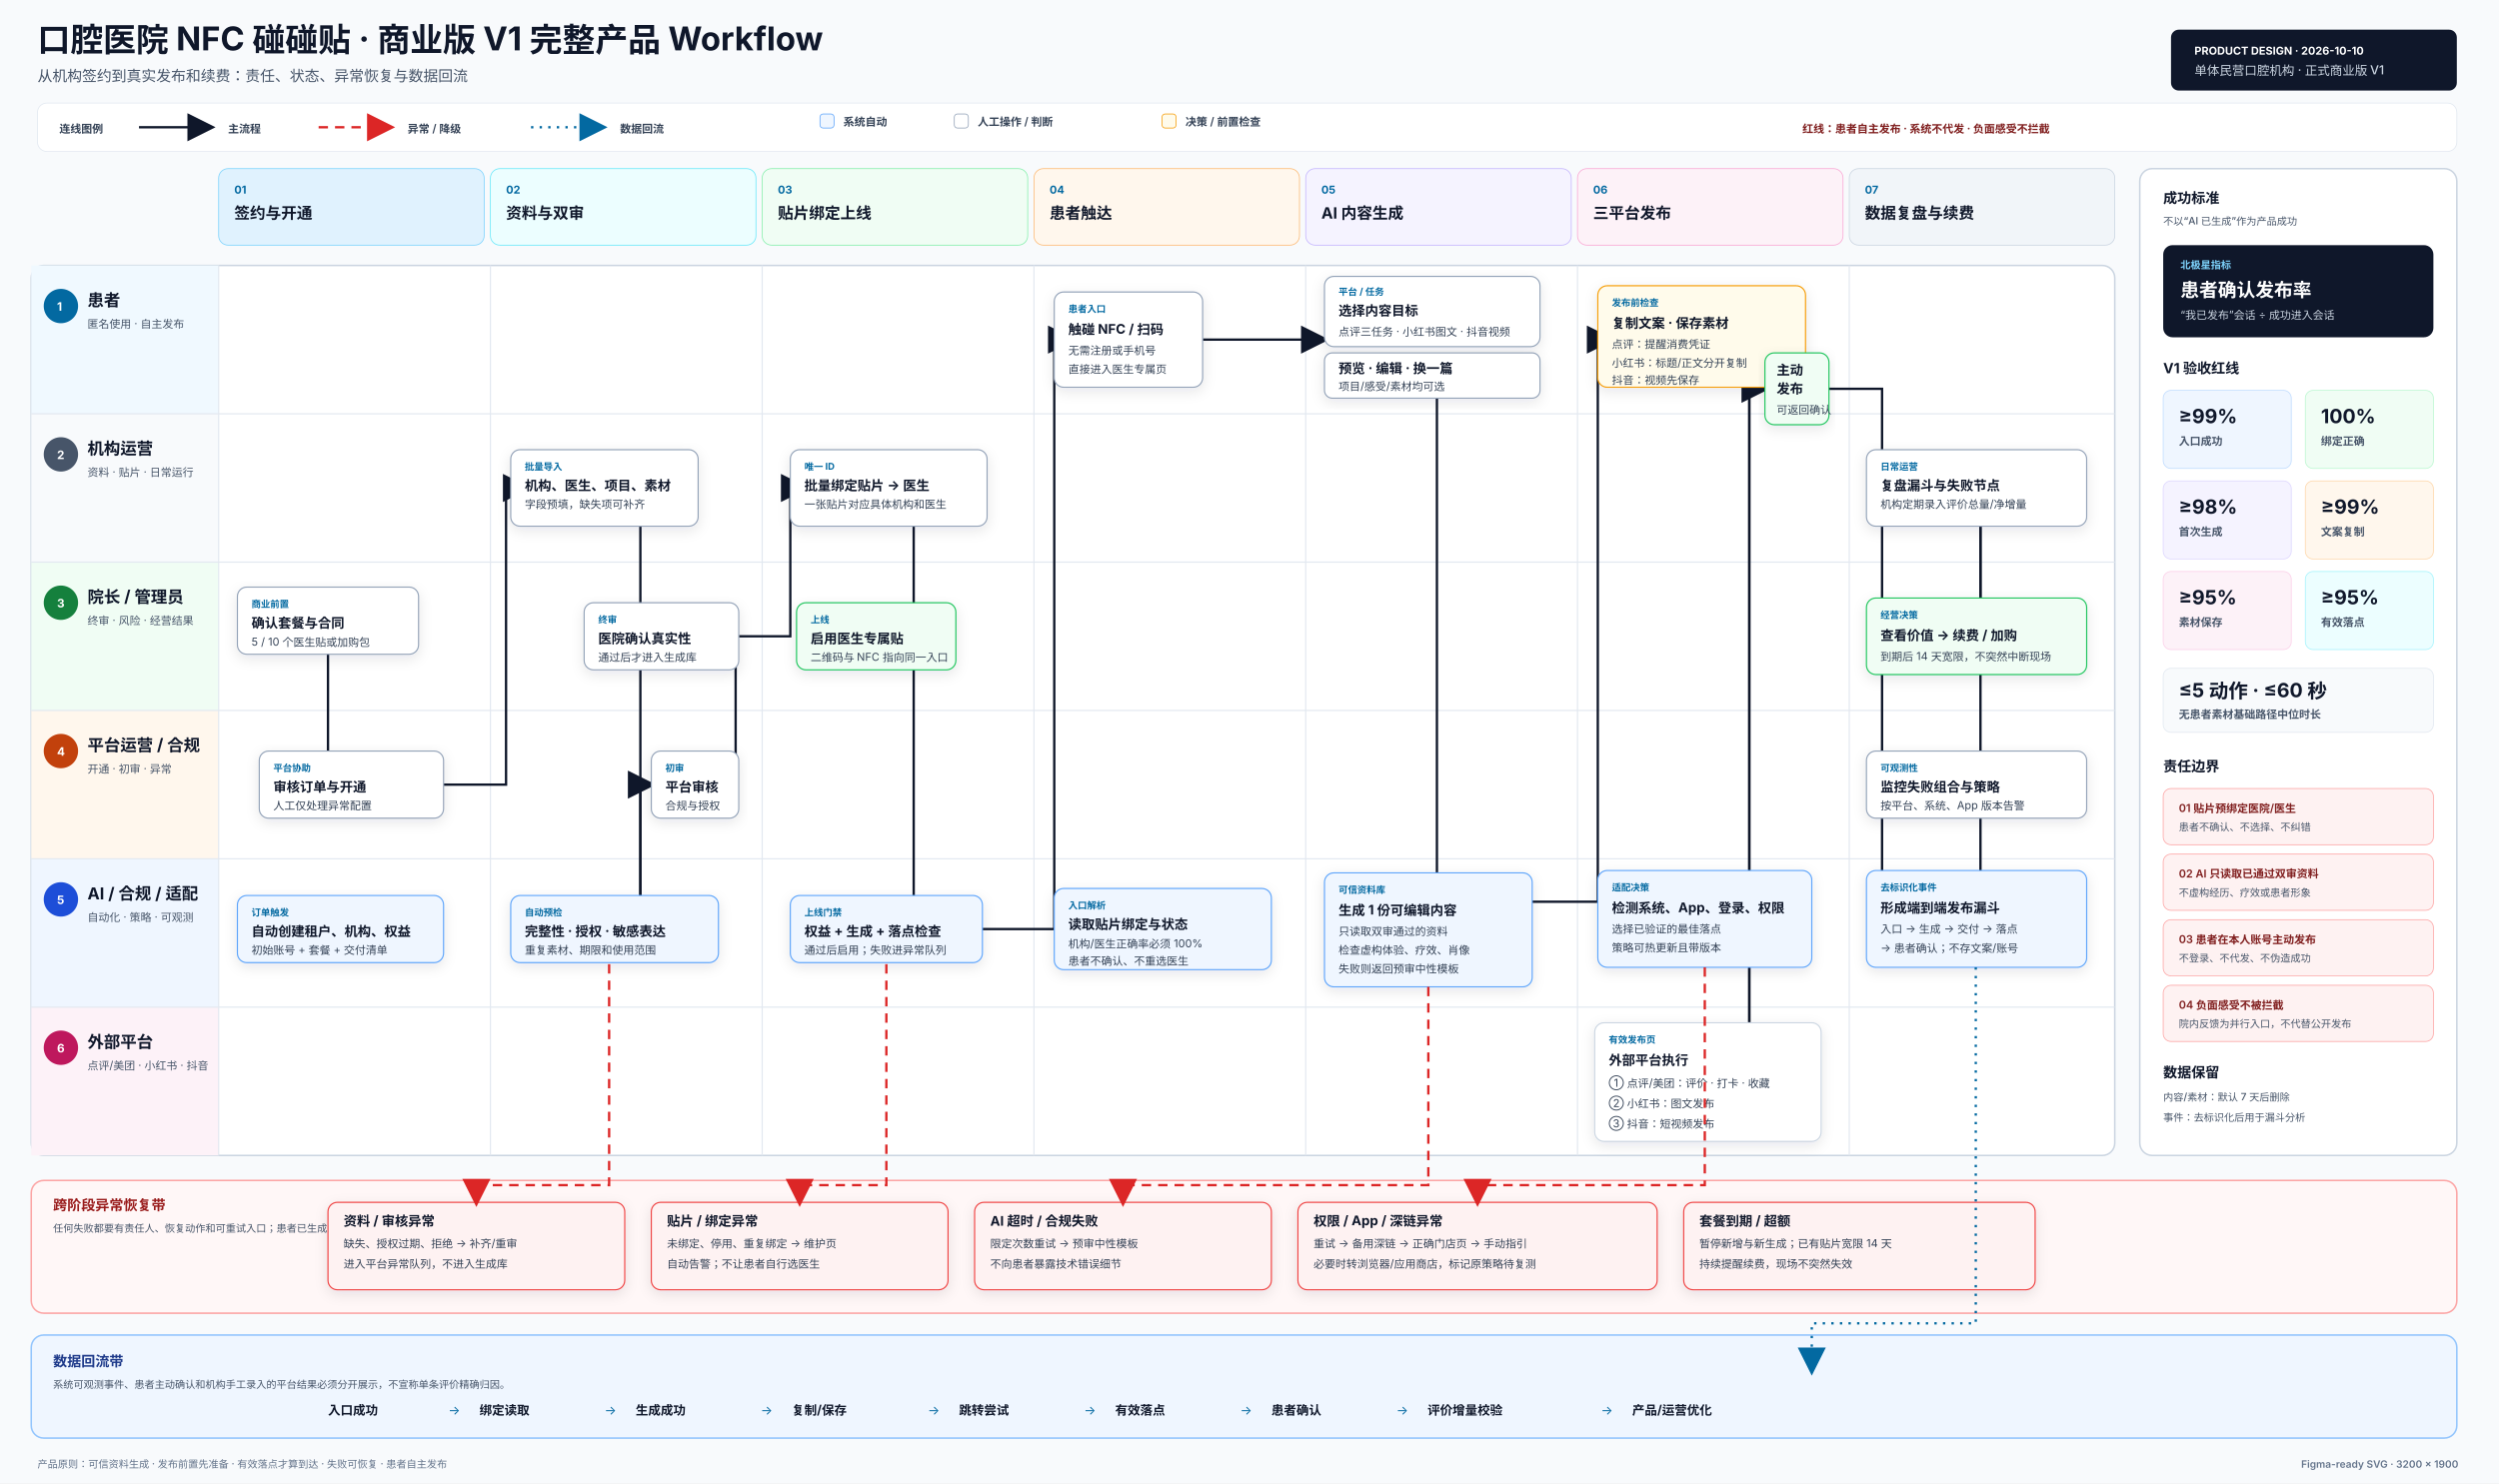
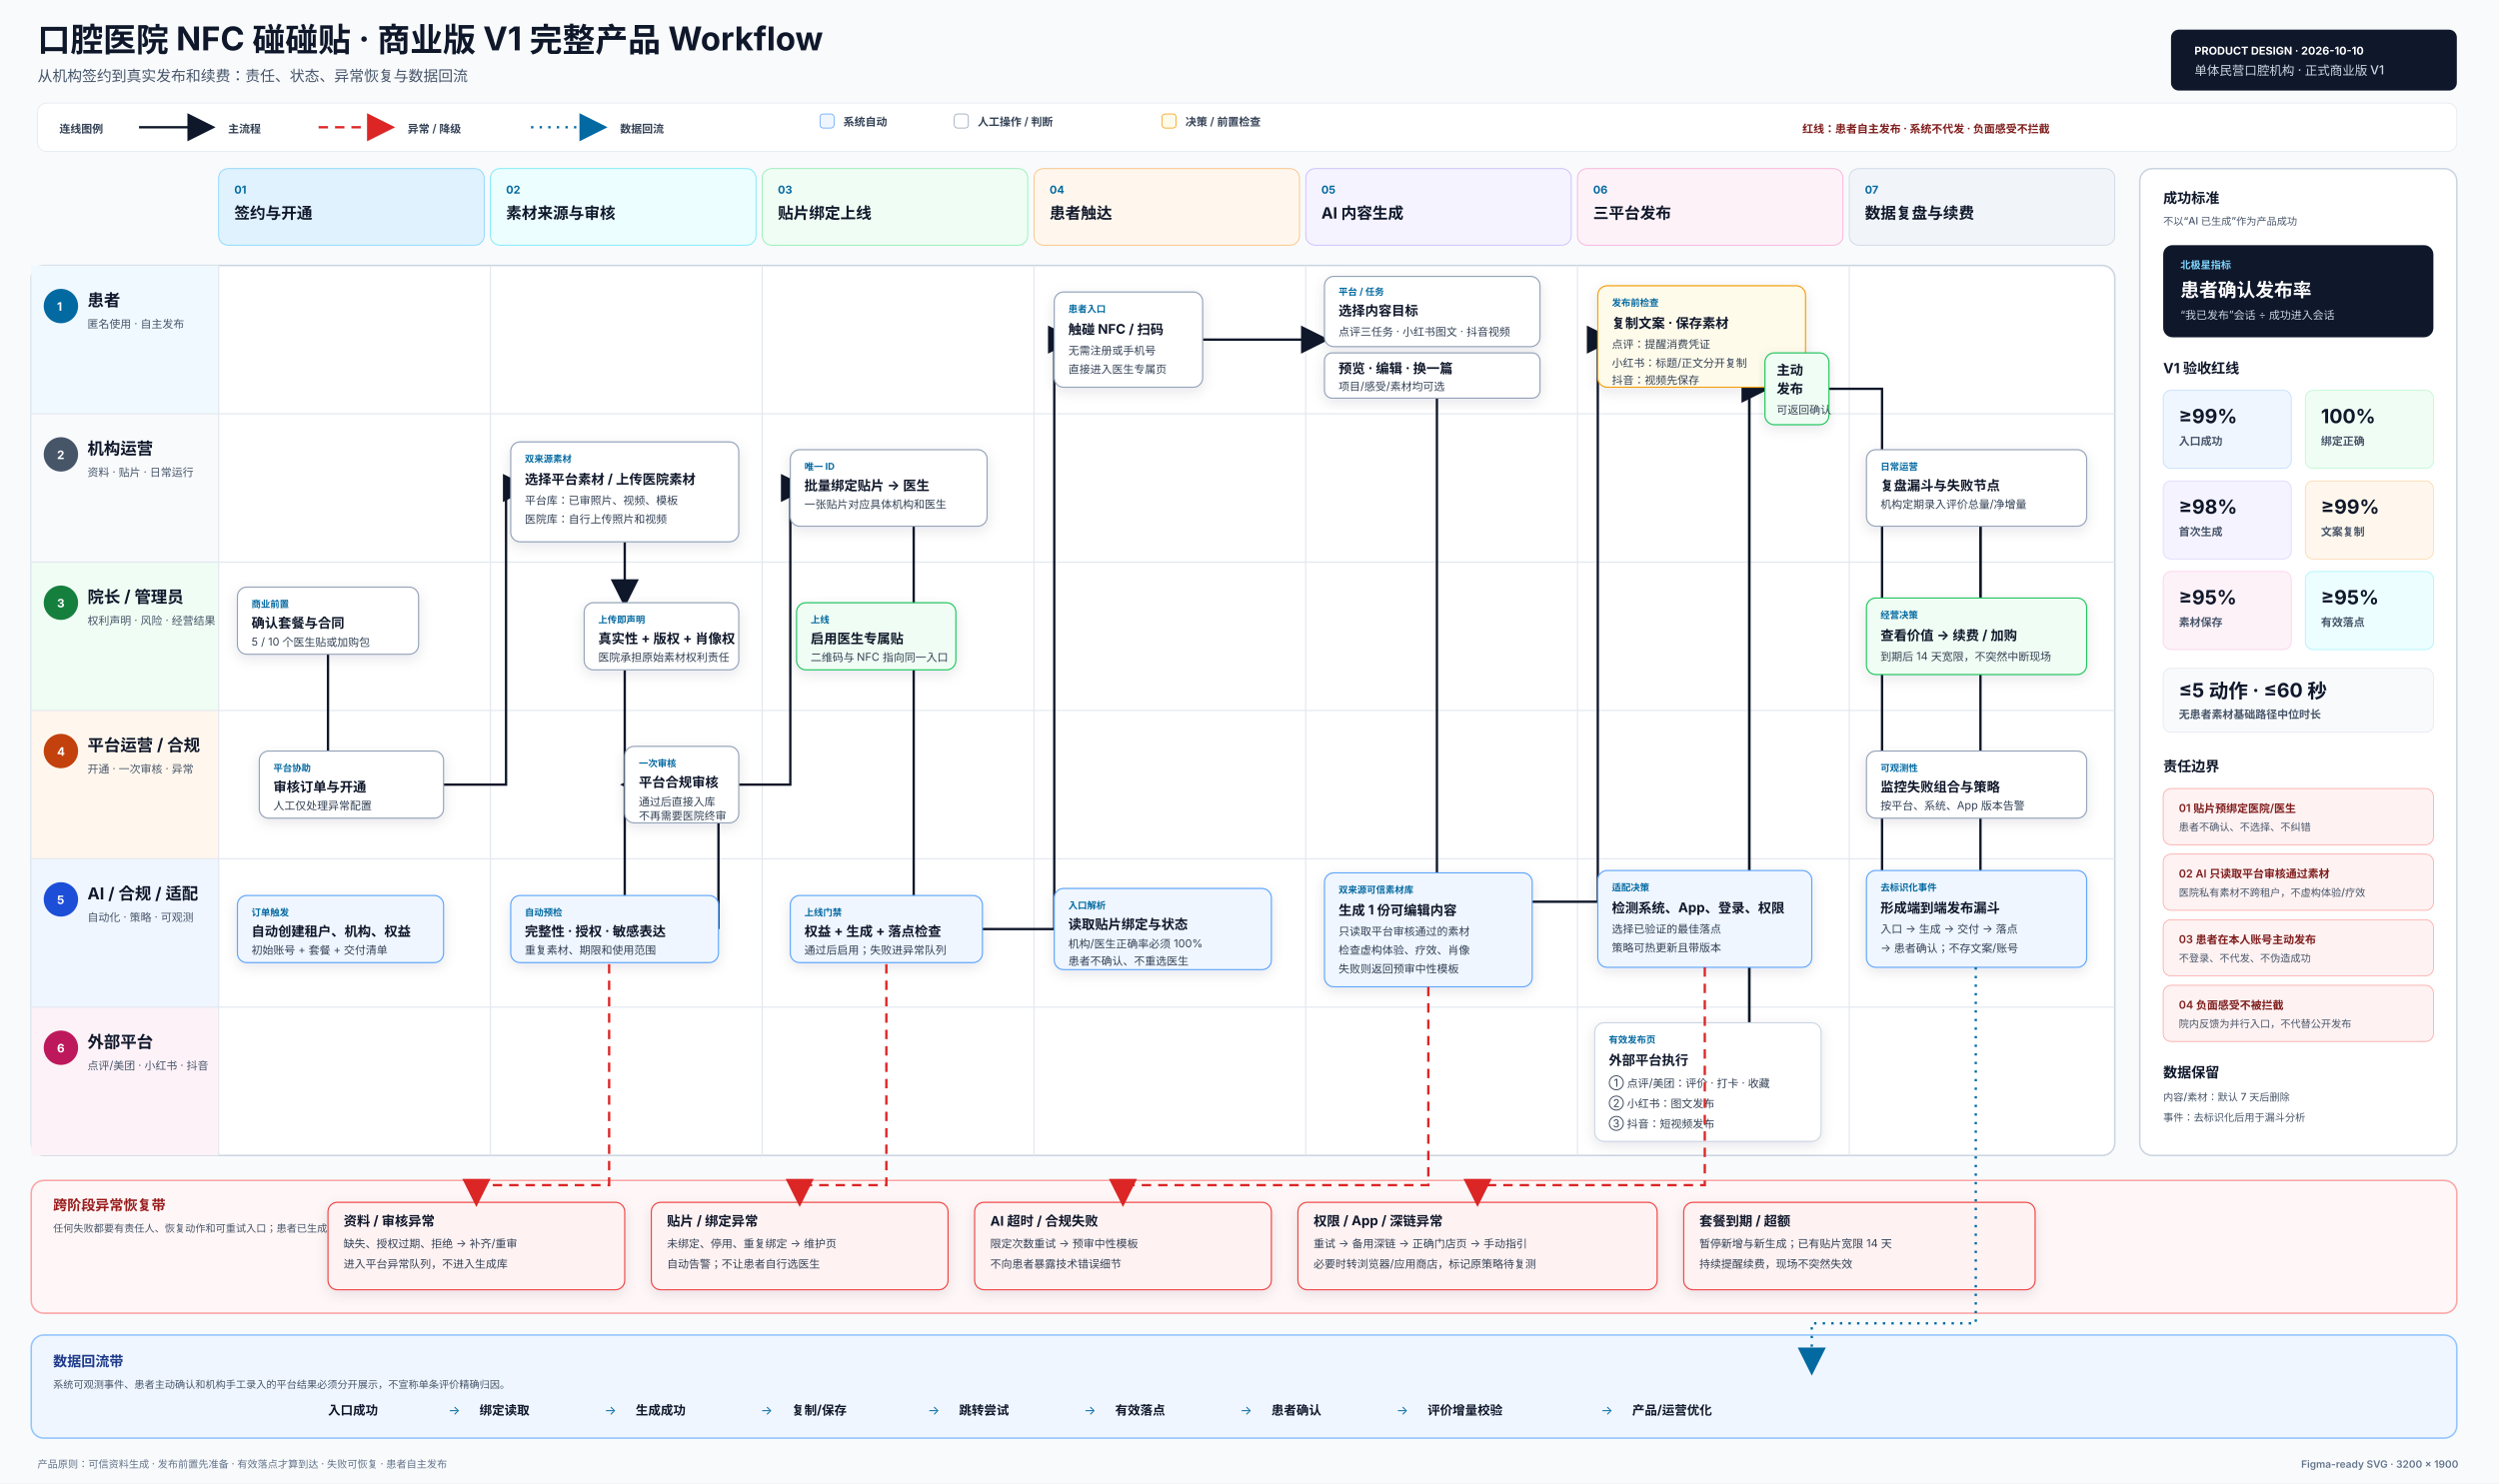
<svg xmlns="http://www.w3.org/2000/svg" width="3200" height="1900" viewBox="0 0 3200 1900" role="img" aria-labelledby="svg-title svg-desc">
  <defs>
    <filter id="shadow" x="-10%" y="-15%" width="120%" height="140%">
      <feDropShadow dx="0" dy="5" stdDeviation="8" flood-color="#0F172A" flood-opacity="0.10" />
    </filter>
    <marker id="arrow-main" markerWidth="12" markerHeight="12" refX="10" refY="6" orient="auto" markerUnits="strokeWidth">
      <path d="M 0 0 L 12 6 L 0 12 z" fill="#0F172A" />
    </marker>
    <marker id="arrow-error" markerWidth="12" markerHeight="12" refX="10" refY="6" orient="auto" markerUnits="strokeWidth">
      <path d="M 0 0 L 12 6 L 0 12 z" fill="#DC2626" />
    </marker>
    <marker id="arrow-data" markerWidth="12" markerHeight="12" refX="10" refY="6" orient="auto" markerUnits="strokeWidth">
      <path d="M 0 0 L 12 6 L 0 12 z" fill="#0369A1" />
    </marker>
    <style>
      text { font-family: Inter, "Noto Sans SC", "Microsoft YaHei", sans-serif; letter-spacing: 0; }
      .title { font-size: 42px; font-weight: 700; fill: #0F172A; }
      .subtitle { font-size: 19px; font-weight: 400; fill: #475569; }
      .stage-num { font-size: 14px; font-weight: 700; fill: #0369A1; }
      .stage-title { font-size: 20px; font-weight: 700; fill: #0F172A; }
      .lane-num { font-size: 15px; font-weight: 700; fill: #FFFFFF; }
      .lane-title { font-size: 21px; font-weight: 700; fill: #0F172A; }
      .lane-sub { font-size: 14px; font-weight: 400; fill: #475569; }
      .node-title { font-size: 17px; font-weight: 700; fill: #0F172A; }
      .node-body { font-size: 14px; font-weight: 400; fill: #334155; }
      .node-kicker { font-size: 12px; font-weight: 700; fill: #0369A1; }
      .small { font-size: 13px; font-weight: 500; fill: #475569; }
      .legend { font-size: 14px; font-weight: 600; fill: #334155; }
      .metric { font-size: 25px; font-weight: 700; fill: #0F172A; }
      .metric-label { font-size: 14px; font-weight: 600; fill: #475569; }
      .section-title { font-size: 18px; font-weight: 700; fill: #0F172A; }
      .boundary { font-size: 14px; font-weight: 600; fill: #7F1D1D; }
      .main-line { fill: none; stroke: #0F172A; stroke-width: 3; marker-end: url(#arrow-main); }
      .error-line { fill: none; stroke: #DC2626; stroke-width: 3; stroke-dasharray: 12 9; marker-end: url(#arrow-error); }
      .data-line { fill: none; stroke: #0369A1; stroke-width: 3; stroke-dasharray: 3 8; marker-end: url(#arrow-data); }
      .node { fill: #FFFFFF; stroke: #CBD5E1; stroke-width: 1.5; filter: url(#shadow); }
      .node-system { fill: #EFF6FF; stroke: #60A5FA; stroke-width: 1.5; filter: url(#shadow); }
      .node-human { fill: #FFFFFF; stroke: #94A3B8; stroke-width: 1.5; filter: url(#shadow); }
      .node-decision { fill: #FFFBEB; stroke: #F59E0B; stroke-width: 1.5; filter: url(#shadow); }
      .node-success { fill: #F0FDF4; stroke: #22C55E; stroke-width: 1.5; filter: url(#shadow); }
      .node-error { fill: #FEF2F2; stroke: #EF4444; stroke-width: 1.5; filter: url(#shadow); }
    </style>
  </defs>
  <rect id="canvas-background" x="0" y="0" width="3200" height="1900" fill="#F8FAFC" />
  <g id="header">
    <text class="title" x="48" y="66">口腔医院 NFC 碰碰贴 · 商业版 V1 完整产品 Workflow</text>
    <text class="subtitle" x="48" y="104">从机构签约到真实发布和续费：责任、状态、异常恢复与数据回流</text>
    <rect x="2780" y="38" width="366" height="78" rx="10" fill="#0F172A" />
    <text x="2810" y="70" font-size="14" font-weight="700" fill="#FFFFFF">PRODUCT DESIGN · 2026-10-10</text>
    <text x="2810" y="96" font-size="16" font-weight="500" fill="#CBD5E1">单体民营口腔机构 · 正式商业版 V1</text>
  </g>
  <g id="legend">
    <rect x="48" y="132" width="3098" height="62" rx="12" fill="#FFFFFF" stroke="#E2E8F0" />
    <text class="legend" x="76" y="170">连线图例</text>
    <path class="main-line" d="M 178 163 H 270" />
    <text class="legend" x="292" y="170">主流程</text>
    <path class="error-line" d="M 408 163 H 500" />
    <text class="legend" x="522" y="170">异常 / 降级</text>
    <path class="data-line" d="M 680 163 H 772" />
    <text class="legend" x="794" y="170">数据回流</text>
    <rect x="1050" y="146" width="18" height="18" rx="4" fill="#EFF6FF" stroke="#60A5FA" />
    <text class="legend" x="1080" y="161">系统自动</text>
    <rect x="1222" y="146" width="18" height="18" rx="4" fill="#FFFFFF" stroke="#94A3B8" />
    <text class="legend" x="1252" y="161">人工操作 / 判断</text>
    <rect x="1488" y="146" width="18" height="18" rx="4" fill="#FFFBEB" stroke="#F59E0B" />
    <text class="legend" x="1518" y="161">决策 / 前置检查</text>
    <text x="2308" y="170" font-size="14" font-weight="700" fill="#7F1D1D">红线：患者自主发布 · 系统不代发 · 负面感受不拦截</text>
  </g>
  <g id="stage-headers">
    <rect x="280" y="216" width="340" height="98" rx="12" fill="#E0F2FE" stroke="#7DD3FC" />
    <text class="stage-num" x="300" y="248">01</text>
    <text class="stage-title" x="300" y="280">签约与开通</text>
    <rect x="628" y="216" width="340" height="98" rx="12" fill="#ECFEFF" stroke="#67E8F9" />
    <text class="stage-num" x="648" y="248">02</text>
-     <text class="stage-title" x="648" y="280">资料与双审</text>
+     <text class="stage-title" x="648" y="280">素材来源与审核</text>
    <rect x="976" y="216" width="340" height="98" rx="12" fill="#F0FDF4" stroke="#86EFAC" />
    <text class="stage-num" x="996" y="248">03</text>
    <text class="stage-title" x="996" y="280">贴片绑定上线</text>
    <rect x="1324" y="216" width="340" height="98" rx="12" fill="#FFF7ED" stroke="#FDBA74" />
    <text class="stage-num" x="1344" y="248">04</text>
    <text class="stage-title" x="1344" y="280">患者触达</text>
    <rect x="1672" y="216" width="340" height="98" rx="12" fill="#F5F3FF" stroke="#C4B5FD" />
    <text class="stage-num" x="1692" y="248">05</text>
    <text class="stage-title" x="1692" y="280">AI 内容生成</text>
    <rect x="2020" y="216" width="340" height="98" rx="12" fill="#FDF2F8" stroke="#F9A8D4" />
    <text class="stage-num" x="2040" y="248">06</text>
    <text class="stage-title" x="2040" y="280">三平台发布</text>
    <rect x="2368" y="216" width="340" height="98" rx="12" fill="#F1F5F9" stroke="#CBD5E1" />
    <text class="stage-num" x="2388" y="248">07</text>
    <text class="stage-title" x="2388" y="280">数据复盘与续费</text>
  </g>
  <g id="swimlane-grid">
    <rect x="40" y="340" width="2668" height="1140" rx="16" fill="#FFFFFF" stroke="#CBD5E1" stroke-width="2" />
    <rect x="40" y="340" width="240" height="190" fill="#F0F9FF" />
    <rect x="40" y="530" width="240" height="190" fill="#F8FAFC" />
    <rect x="40" y="720" width="240" height="190" fill="#F0FDF4" />
    <rect x="40" y="910" width="240" height="190" fill="#FFF7ED" />
    <rect x="40" y="1100" width="240" height="190" fill="#EFF6FF" />
    <rect x="40" y="1290" width="240" height="190" fill="#FDF2F8" />
    <g stroke="#E2E8F0" stroke-width="1.5">
      <line x1="40" y1="530" x2="2708" y2="530" />
      <line x1="40" y1="720" x2="2708" y2="720" />
      <line x1="40" y1="910" x2="2708" y2="910" />
      <line x1="40" y1="1100" x2="2708" y2="1100" />
      <line x1="40" y1="1290" x2="2708" y2="1290" />
      <line x1="280" y1="340" x2="280" y2="1480" />
      <line x1="628" y1="340" x2="628" y2="1480" />
      <line x1="976" y1="340" x2="976" y2="1480" />
      <line x1="1324" y1="340" x2="1324" y2="1480" />
      <line x1="1672" y1="340" x2="1672" y2="1480" />
      <line x1="2020" y1="340" x2="2020" y2="1480" />
      <line x1="2368" y1="340" x2="2368" y2="1480" />
    </g>
  </g>
  <g id="lane-labels">
    <circle cx="78" cy="392" r="22" fill="#0369A1" />
    <text class="lane-num" x="73" y="398">1</text>
    <text class="lane-title" x="112" y="392">患者</text>
    <text class="lane-sub" x="112" y="420">匿名使用 · 自主发布</text>
    <circle cx="78" cy="582" r="22" fill="#475569" />
    <text class="lane-num" x="73" y="588">2</text>
    <text class="lane-title" x="112" y="582">机构运营</text>
    <text class="lane-sub" x="112" y="610">资料 · 贴片 · 日常运行</text>
    <circle cx="78" cy="772" r="22" fill="#15803D" />
    <text class="lane-num" x="73" y="778">3</text>
    <text class="lane-title" x="112" y="772">院长 / 管理员</text>
-     <text class="lane-sub" x="112" y="800">终审 · 风险 · 经营结果</text>
+     <text class="lane-sub" x="112" y="800">权利声明 · 风险 · 经营结果</text>
    <circle cx="78" cy="962" r="22" fill="#C2410C" />
    <text class="lane-num" x="73" y="968">4</text>
    <text class="lane-title" x="112" y="962">平台运营 / 合规</text>
-     <text class="lane-sub" x="112" y="990">开通 · 初审 · 异常</text>
+     <text class="lane-sub" x="112" y="990">开通 · 一次审核 · 异常</text>
    <circle cx="78" cy="1152" r="22" fill="#1D4ED8" />
    <text class="lane-num" x="73" y="1158">5</text>
    <text class="lane-title" x="112" y="1152">AI / 合规 / 适配</text>
    <text class="lane-sub" x="112" y="1180">自动化 · 策略 · 可观测</text>
    <circle cx="78" cy="1342" r="22" fill="#BE185D" />
    <text class="lane-num" x="73" y="1348">6</text>
    <text class="lane-title" x="112" y="1342">外部平台</text>
    <text class="lane-sub" x="112" y="1370">点评/美团 · 小红书 · 抖音</text>
  </g>
  <g id="connectors-main">
    <path class="main-line" d="M 420 795 V 1005 H 450" />
    <path class="main-line" d="M 568 1005 H 648 V 625 H 674" />
-     <path class="main-line" d="M 820 625 V 1190 H 680" />
-     <path class="main-line" d="M 820 1190 V 1005 H 834" />
-     <path class="main-line" d="M 942 1005 V 815 H 846" />
-     <path class="main-line" d="M 946 815 H 1012 V 625 H 1030" />
+     <path class="main-line" d="M 800 694 V 772" />
+     <path class="main-line" d="M 800 858 V 1190 H 680" />
+     <path class="main-line" d="M 920 1190 V 1005 H 800" />
+     <path class="main-line" d="M 946 1005 H 1012 V 625 H 1030" />
    <path class="main-line" d="M 1170 625 V 1190 H 1030" />
    <path class="main-line" d="M 1258 1190 H 1350 V 435 H 1372" />
    <path class="main-line" d="M 1540 435 H 1696" />
    <path class="main-line" d="M 1840 492 V 1155" />
    <path class="main-line" d="M 1962 1155 H 2046 V 435 H 2062" />
    <path class="main-line" d="M 2240 475 V 1340" />
    <path class="main-line" d="M 2240 1438 V 498 H 2260" />
    <path class="main-line" d="M 2312 498 H 2410 V 1155" />
    <path class="main-line" d="M 2536 1155 V 1005 H 2408" />
    <path class="main-line" d="M 2536 1005 V 625 H 2408" />
    <path class="main-line" d="M 2536 625 V 815 H 2408" />
  </g>
  <g id="stage-1-nodes">
    <g id="node-contract-confirm">
      <rect class="node-human" x="304" y="752" width="232" height="86" rx="12" />
      <text class="node-kicker" x="322" y="778">商业前置</text>
      <text class="node-title" x="322" y="804">确认套餐与合同</text>
      <text class="node-body" x="322" y="827">5 / 10 个医生贴或加购包</text>
    </g>
    <g id="node-tenant-open">
      <rect class="node-human" x="332" y="962" width="236" height="86" rx="12" />
      <text class="node-kicker" x="350" y="988">平台协助</text>
      <text class="node-title" x="350" y="1014">审核订单与开通</text>
      <text class="node-body" x="350" y="1037">人工仅处理异常配置</text>
    </g>
    <g id="node-auto-create-tenant">
      <rect class="node-system" x="304" y="1147" width="264" height="86" rx="12" />
      <text class="node-kicker" x="322" y="1173">订单触发</text>
      <text class="node-title" x="322" y="1199">自动创建租户、机构、权益</text>
      <text class="node-body" x="322" y="1222">初始账号 + 套餐 + 交付清单</text>
    </g>
  </g>
  <g id="stage-2-nodes">
-     <g id="node-bulk-import">
-       <rect class="node-human" x="654" y="576" width="240" height="98" rx="12" />
-       <text class="node-kicker" x="672" y="602">批量导入</text>
-       <text class="node-title" x="672" y="628">机构、医生、项目、素材</text>
-       <text class="node-body" x="672" y="651">字段预填，缺失项可补齐</text>
+     <g id="node-material-sources">
+       <rect class="node-human" x="654" y="566" width="292" height="128" rx="12" />
+       <text class="node-kicker" x="672" y="592">双来源素材</text>
+       <text class="node-title" x="672" y="620">选择平台素材 / 上传医院素材</text>
+       <text class="node-body" x="672" y="646">平台库：已审照片、视频、模板</text>
+       <text class="node-body" x="672" y="670">医院库：自行上传照片和视频</text>
    </g>
    <g id="node-auto-precheck">
      <rect class="node-system" x="654" y="1147" width="266" height="86" rx="12" />
      <text class="node-kicker" x="672" y="1173">自动预检</text>
      <text class="node-title" x="672" y="1199">完整性 · 授权 · 敏感表达</text>
      <text class="node-body" x="672" y="1222">重复素材、期限和使用范围</text>
    </g>
-     <g id="node-platform-review">
-       <rect class="node-human" x="834" y="962" width="112" height="86" rx="12" />
-       <text class="node-kicker" x="852" y="988">初审</text>
-       <text class="node-title" x="852" y="1014">平台审核</text>
-       <text class="node-body" x="852" y="1037">合规与授权</text>
-     </g>
-     <g id="node-hospital-review">
+     <g id="node-platform-single-review">
+       <rect class="node-human" x="800" y="956" width="146" height="98" rx="12" />
+       <text class="node-kicker" x="818" y="982">一次审核</text>
+       <text class="node-title" x="818" y="1008">平台合规审核</text>
+       <text class="node-body" x="818" y="1032">通过后直接入库</text>
+       <text class="node-body" x="818" y="1050">不再需要医院终审</text>
+     </g>
+     <g id="node-hospital-rights-declaration">
      <rect class="node-human" x="748" y="772" width="198" height="86" rx="12" />
-       <text class="node-kicker" x="766" y="798">终审</text>
-       <text class="node-title" x="766" y="824">医院确认真实性</text>
-       <text class="node-body" x="766" y="847">通过后才进入生成库</text>
+       <text class="node-kicker" x="766" y="798">上传即声明</text>
+       <text class="node-title" x="766" y="824">真实性 + 版权 + 肖像权</text>
+       <text class="node-body" x="766" y="847">医院承担原始素材权利责任</text>
    </g>
  </g>
  <g id="stage-3-nodes">
    <g id="node-bind-tag">
      <rect class="node-human" x="1012" y="576" width="252" height="98" rx="12" />
      <text class="node-kicker" x="1030" y="602">唯一 ID</text>
      <text class="node-title" x="1030" y="628">批量绑定贴片 → 医生</text>
      <text class="node-body" x="1030" y="651">一张贴片对应具体机构和医生</text>
    </g>
    <g id="node-go-live-check">
      <rect class="node-system" x="1012" y="1147" width="246" height="86" rx="12" />
      <text class="node-kicker" x="1030" y="1173">上线门禁</text>
      <text class="node-title" x="1030" y="1199">权益 + 生成 + 落点检查</text>
      <text class="node-body" x="1030" y="1222">通过后启用；失败进异常队列</text>
    </g>
    <g id="node-enable-service">
      <rect class="node-success" x="1020" y="772" width="204" height="86" rx="12" />
      <text class="node-kicker" x="1038" y="798">上线</text>
      <text class="node-title" x="1038" y="824">启用医生专属贴</text>
      <text class="node-body" x="1038" y="847">二维码与 NFC 指向同一入口</text>
    </g>
  </g>
  <g id="stage-4-nodes">
    <g id="node-patient-entry">
      <rect class="node-human" x="1350" y="374" width="190" height="122" rx="12" />
      <text class="node-kicker" x="1368" y="400">患者入口</text>
      <text class="node-title" x="1368" y="428">触碰 NFC / 扫码</text>
      <text class="node-body" x="1368" y="454">无需注册或手机号</text>
      <text class="node-body" x="1368" y="478">直接进入医生专属页</text>
    </g>
    <g id="node-resolve-binding">
      <rect class="node-system" x="1350" y="1138" width="278" height="104" rx="12" />
      <text class="node-kicker" x="1368" y="1164">入口解析</text>
      <text class="node-title" x="1368" y="1190">读取贴片绑定与状态</text>
      <text class="node-body" x="1368" y="1214">机构/医生正确率必须 100%</text>
      <text class="node-body" x="1368" y="1236">患者不确认、不重选医生</text>
    </g>
  </g>
  <g id="stage-5-nodes">
    <g id="node-select-platform">
      <rect class="node-human" x="1696" y="354" width="276" height="90" rx="12" />
      <text class="node-kicker" x="1714" y="378">平台 / 任务</text>
      <text class="node-title" x="1714" y="404">选择内容目标</text>
      <text class="node-body" x="1714" y="430">点评三任务 · 小红书图文 · 抖音视频</text>
    </g>
    <g id="node-review-content">
      <rect class="node-human" x="1696" y="440" width="276" height="72" rx="12" opacity="0" />
    </g>
    <g id="node-ai-generate">
      <rect class="node-system" x="1696" y="1118" width="266" height="146" rx="12" />
-       <text class="node-kicker" x="1714" y="1144">可信资料库</text>
+       <text class="node-kicker" x="1714" y="1144">双来源可信素材库</text>
      <text class="node-title" x="1714" y="1172">生成 1 份可编辑内容</text>
-       <text class="node-body" x="1714" y="1198">只读取双审通过的资料</text>
+       <text class="node-body" x="1714" y="1198">只读取平台审核通过的素材</text>
      <text class="node-body" x="1714" y="1222">检查虚构体验、疗效、肖像</text>
      <text class="node-body" x="1714" y="1246">失败则返回预审中性模板</text>
    </g>
    <g id="node-edit-preview">
      <rect class="node-human" x="1696" y="452" width="276" height="58" rx="10" />
      <text class="node-title" x="1714" y="478">预览 · 编辑 · 换一篇</text>
      <text class="node-body" x="1714" y="500">项目/感受/素材均可选</text>
    </g>
  </g>
  <g id="stage-6-nodes">
    <g id="node-prepare-publish">
      <rect class="node-decision" x="2046" y="366" width="266" height="130" rx="12" />
      <text class="node-kicker" x="2064" y="392">发布前检查</text>
      <text class="node-title" x="2064" y="420">复制文案 · 保存素材</text>
      <text class="node-body" x="2064" y="446">点评：提醒消费凭证</text>
      <text class="node-body" x="2064" y="470">小红书：标题/正文分开复制</text>
      <text class="node-body" x="2064" y="492">抖音：视频先保存</text>
    </g>
    <g id="node-platform-adapter">
      <rect class="node-system" x="2046" y="1115" width="274" height="124" rx="12" />
      <text class="node-kicker" x="2064" y="1141">适配决策</text>
      <text class="node-title" x="2064" y="1169">检测系统、App、登录、权限</text>
      <text class="node-body" x="2064" y="1195">选择已验证的最佳落点</text>
      <text class="node-body" x="2064" y="1219">策略可热更新且带版本</text>
    </g>
    <g id="node-external-tasks">
      <rect class="node" x="2042" y="1310" width="290" height="152" rx="12" />
      <text class="node-kicker" x="2060" y="1336">有效发布页</text>
      <text class="node-title" x="2060" y="1364">外部平台执行</text>
      <text class="node-body" x="2060" y="1392">① 点评/美团：评价 · 打卡 · 收藏</text>
      <text class="node-body" x="2060" y="1418">② 小红书：图文发布</text>
      <text class="node-body" x="2060" y="1444">③ 抖音：短视频发布</text>
    </g>
    <g id="node-confirm-publish">
      <rect class="node-success" x="2260" y="452" width="82" height="92" rx="12" />
      <text class="node-title" x="2275" y="480">主动</text>
      <text class="node-title" x="2275" y="504">发布</text>
      <text class="node-body" x="2275" y="530">可返回确认</text>
    </g>
  </g>
  <g id="stage-7-nodes">
    <g id="node-data-funnel">
      <rect class="node-system" x="2390" y="1115" width="282" height="124" rx="12" />
      <text class="node-kicker" x="2408" y="1141">去标识化事件</text>
      <text class="node-title" x="2408" y="1169">形成端到端发布漏斗</text>
      <text class="node-body" x="2408" y="1195">入口 → 生成 → 交付 → 落点</text>
      <text class="node-body" x="2408" y="1219">→ 患者确认；不存文案/账号</text>
    </g>
    <g id="node-monitor-ops">
      <rect class="node-human" x="2390" y="962" width="282" height="86" rx="12" />
      <text class="node-kicker" x="2408" y="988">可观测性</text>
      <text class="node-title" x="2408" y="1014">监控失败组合与策略</text>
      <text class="node-body" x="2408" y="1037">按平台、系统、App 版本告警</text>
    </g>
    <g id="node-review-operations">
      <rect class="node-human" x="2390" y="576" width="282" height="98" rx="12" />
      <text class="node-kicker" x="2408" y="602">日常运营</text>
      <text class="node-title" x="2408" y="628">复盘漏斗与失败节点</text>
      <text class="node-body" x="2408" y="651">机构定期录入评价总量/净增量</text>
    </g>
    <g id="node-renewal">
      <rect class="node-success" x="2390" y="766" width="282" height="98" rx="12" />
      <text class="node-kicker" x="2408" y="792">经营决策</text>
      <text class="node-title" x="2408" y="820">查看价值 → 续费 / 加购</text>
      <text class="node-body" x="2408" y="846">到期后 14 天宽限，不突然中断现场</text>
    </g>
  </g>
  <g id="sidebar">
    <rect x="2740" y="216" width="406" height="1264" rx="16" fill="#FFFFFF" stroke="#CBD5E1" stroke-width="2" />
    <text class="section-title" x="2770" y="260">成功标准</text>
    <text class="small" x="2770" y="288">不以“AI 已生成”作为产品成功</text>
    <rect x="2770" y="314" width="346" height="118" rx="12" fill="#0F172A" />
    <text x="2792" y="344" font-size="13" font-weight="700" fill="#7DD3FC">北极星指标</text>
    <text x="2792" y="380" font-size="24" font-weight="700" fill="#FFFFFF">患者确认发布率</text>
    <text x="2792" y="408" font-size="14" fill="#CBD5E1">“我已发布”会话 ÷ 成功进入会话</text>
    <text class="section-title" x="2770" y="478">V1 验收红线</text>
    <g id="metrics">
      <rect x="2770" y="500" width="164" height="100" rx="10" fill="#EFF6FF" stroke="#BFDBFE" />
      <text class="metric" x="2790" y="542">≥99%</text>
      <text class="metric-label" x="2790" y="570">入口成功</text>
      <rect x="2952" y="500" width="164" height="100" rx="10" fill="#F0FDF4" stroke="#BBF7D0" />
      <text class="metric" x="2972" y="542">100%</text>
      <text class="metric-label" x="2972" y="570">绑定正确</text>
      <rect x="2770" y="616" width="164" height="100" rx="10" fill="#F5F3FF" stroke="#DDD6FE" />
      <text class="metric" x="2790" y="658">≥98%</text>
      <text class="metric-label" x="2790" y="686">首次生成</text>
      <rect x="2952" y="616" width="164" height="100" rx="10" fill="#FFF7ED" stroke="#FED7AA" />
      <text class="metric" x="2972" y="658">≥99%</text>
      <text class="metric-label" x="2972" y="686">文案复制</text>
      <rect x="2770" y="732" width="164" height="100" rx="10" fill="#FDF2F8" stroke="#FBCFE8" />
      <text class="metric" x="2790" y="774">≥95%</text>
      <text class="metric-label" x="2790" y="802">素材保存</text>
      <rect x="2952" y="732" width="164" height="100" rx="10" fill="#ECFEFF" stroke="#A5F3FC" />
      <text class="metric" x="2972" y="774">≥95%</text>
      <text class="metric-label" x="2972" y="802">有效落点</text>
    </g>
    <rect x="2770" y="856" width="346" height="82" rx="10" fill="#F8FAFC" stroke="#E2E8F0" />
    <text class="metric" x="2790" y="893">≤5 动作 · ≤60 秒</text>
    <text class="metric-label" x="2790" y="920">无患者素材基础路径中位时长</text>
    <text class="section-title" x="2770" y="988">责任边界</text>
    <g id="boundaries">
      <rect x="2770" y="1010" width="346" height="72" rx="10" fill="#FEF2F2" stroke="#FCA5A5" />
      <text class="boundary" x="2790" y="1040">01  贴片预绑定医院/医生</text>
      <text class="small" x="2790" y="1064">患者不确认、不选择、不纠错</text>
      <rect x="2770" y="1094" width="346" height="72" rx="10" fill="#FEF2F2" stroke="#FCA5A5" />
-       <text class="boundary" x="2790" y="1124">02  AI 只读取已通过双审资料</text>
-       <text class="small" x="2790" y="1148">不虚构经历、疗效或患者形象</text>
+       <text class="boundary" x="2790" y="1124">02  AI 只读取平台审核通过素材</text>
+       <text class="small" x="2790" y="1148">医院私有素材不跨租户，不虚构体验/疗效</text>
      <rect x="2770" y="1178" width="346" height="72" rx="10" fill="#FEF2F2" stroke="#FCA5A5" />
      <text class="boundary" x="2790" y="1208">03  患者在本人账号主动发布</text>
      <text class="small" x="2790" y="1232">不登录、不代发、不伪造成功</text>
      <rect x="2770" y="1262" width="346" height="72" rx="10" fill="#FEF2F2" stroke="#FCA5A5" />
      <text class="boundary" x="2790" y="1292">04  负面感受不被拦截</text>
      <text class="small" x="2790" y="1316">院内反馈为并行入口，不代替公开发布</text>
    </g>
    <text class="section-title" x="2770" y="1380">数据保留</text>
    <text class="small" x="2770" y="1410">内容/素材：默认 7 天后删除</text>
    <text class="small" x="2770" y="1436">事件：去标识化后用于漏斗分析</text>
  </g>
  <g id="exception-recovery-band">
    <rect x="40" y="1512" width="3106" height="170" rx="16" fill="#FFF7F7" stroke="#FCA5A5" stroke-width="2" />
    <text x="68" y="1550" font-size="18" font-weight="700" fill="#991B1B">跨阶段异常恢复带</text>
    <text class="small" x="68" y="1578">任何失败都要有责任人、恢复动作和可重试入口；患者已生成内容不丢失。</text>
    <g id="recovery-cards">
      <rect class="node-error" x="420" y="1540" width="380" height="112" rx="12" />
      <text class="node-title" x="440" y="1570">资料 / 审核异常</text>
      <text class="node-body" x="440" y="1598">缺失、授权过期、拒绝 → 补齐/重审</text>
      <text class="node-body" x="440" y="1624">进入平台异常队列，不进入生成库</text>
      <rect class="node-error" x="834" y="1540" width="380" height="112" rx="12" />
      <text class="node-title" x="854" y="1570">贴片 / 绑定异常</text>
      <text class="node-body" x="854" y="1598">未绑定、停用、重复绑定 → 维护页</text>
      <text class="node-body" x="854" y="1624">自动告警；不让患者自行选医生</text>
      <rect class="node-error" x="1248" y="1540" width="380" height="112" rx="12" />
      <text class="node-title" x="1268" y="1570">AI 超时 / 合规失败</text>
      <text class="node-body" x="1268" y="1598">限定次数重试 → 预审中性模板</text>
      <text class="node-body" x="1268" y="1624">不向患者暴露技术错误细节</text>
      <rect class="node-error" x="1662" y="1540" width="460" height="112" rx="12" />
      <text class="node-title" x="1682" y="1570">权限 / App / 深链异常</text>
      <text class="node-body" x="1682" y="1598">重试 → 备用深链 → 正确门店页 → 手动指引</text>
      <text class="node-body" x="1682" y="1624">必要时转浏览器/应用商店，标记原策略待复测</text>
      <rect class="node-error" x="2156" y="1540" width="450" height="112" rx="12" />
      <text class="node-title" x="2176" y="1570">套餐到期 / 超额</text>
      <text class="node-body" x="2176" y="1598">暂停新增与新生成；已有贴片宽限 14 天</text>
      <text class="node-body" x="2176" y="1624">持续提醒续费，现场不突然失效</text>
    </g>
    <path class="error-line" d="M 780 1235 V 1518 H 610 V 1540" />
    <path class="error-line" d="M 1135 1235 V 1518 H 1024 V 1540" />
    <path class="error-line" d="M 1829 1264 V 1518 H 1438 V 1540" />
    <path class="error-line" d="M 2183 1239 V 1518 H 1892 V 1540" />
  </g>
  <g id="data-feedback-band">
    <rect x="40" y="1710" width="3106" height="132" rx="16" fill="#EFF6FF" stroke="#93C5FD" stroke-width="2" />
    <text x="68" y="1750" font-size="18" font-weight="700" fill="#1E3A8A">数据回流带</text>
    <text class="small" x="68" y="1778">系统可观测事件、患者主动确认和机构手工录入的平台结果必须分开展示，不宣称单条评价精确归因。</text>
    <g id="event-chain">
      <text x="420" y="1812" font-size="16" font-weight="700" fill="#0F172A">入口成功</text>
      <text x="574" y="1812" font-size="16" fill="#0369A1">→</text>
      <text x="614" y="1812" font-size="16" font-weight="700" fill="#0F172A">绑定读取</text>
      <text x="774" y="1812" font-size="16" fill="#0369A1">→</text>
      <text x="814" y="1812" font-size="16" font-weight="700" fill="#0F172A">生成成功</text>
      <text x="974" y="1812" font-size="16" fill="#0369A1">→</text>
      <text x="1014" y="1812" font-size="16" font-weight="700" fill="#0F172A">复制/保存</text>
      <text x="1188" y="1812" font-size="16" fill="#0369A1">→</text>
      <text x="1228" y="1812" font-size="16" font-weight="700" fill="#0F172A">跳转尝试</text>
      <text x="1388" y="1812" font-size="16" fill="#0369A1">→</text>
      <text x="1428" y="1812" font-size="16" font-weight="700" fill="#0F172A">有效落点</text>
      <text x="1588" y="1812" font-size="16" fill="#0369A1">→</text>
      <text x="1628" y="1812" font-size="16" font-weight="700" fill="#0F172A">患者确认</text>
      <text x="1788" y="1812" font-size="16" fill="#0369A1">→</text>
      <text x="1828" y="1812" font-size="16" font-weight="700" fill="#0F172A">评价增量校验</text>
      <text x="2050" y="1812" font-size="16" fill="#0369A1">→</text>
      <text x="2090" y="1812" font-size="16" font-weight="700" fill="#0F172A">产品/运营优化</text>
    </g>
    <path class="data-line" d="M 2530 1239 V 1695 H 2320 V 1756" />
  </g>
  <g id="footer">
    <text x="48" y="1880" font-size="13" font-weight="500" fill="#64748B">产品原则：可信资料生成 · 发布前置先准备 · 有效落点才算到达 · 失败可恢复 · 患者自主发布</text>
    <text x="3148" y="1880" text-anchor="end" font-size="13" font-weight="600" fill="#64748B">Figma-ready SVG · 3200 × 1900</text>
  </g>
</svg>
